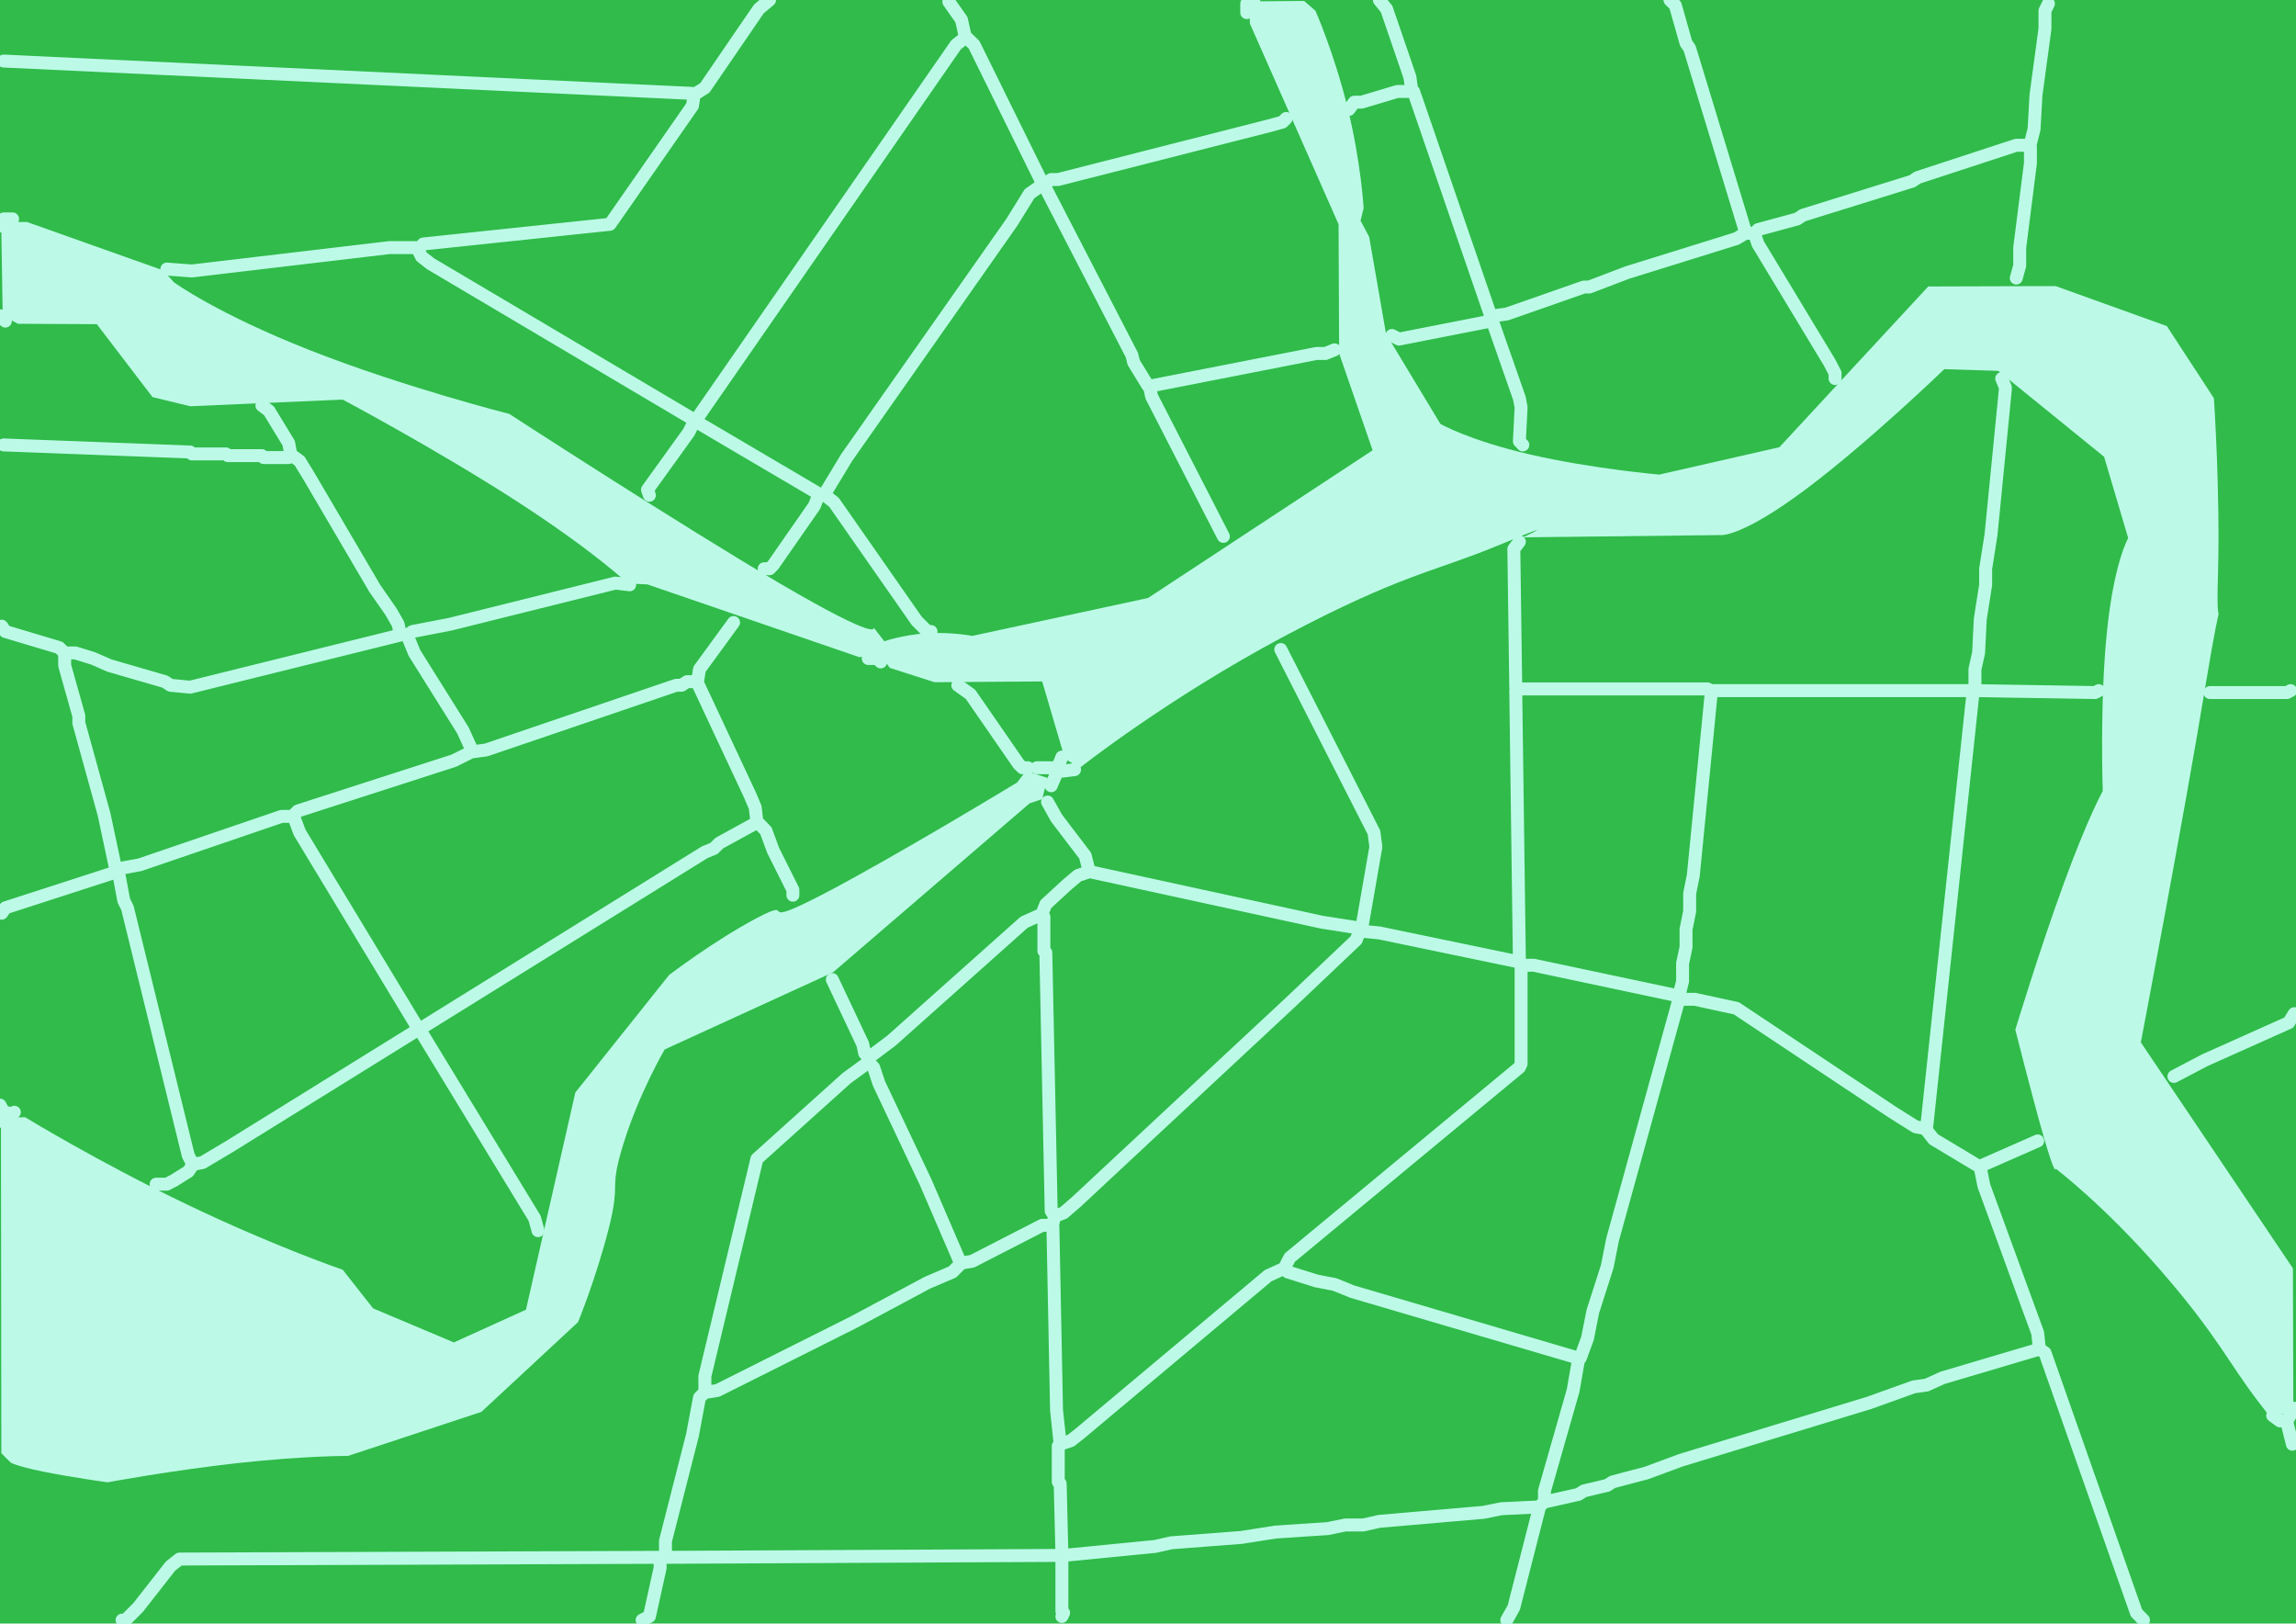
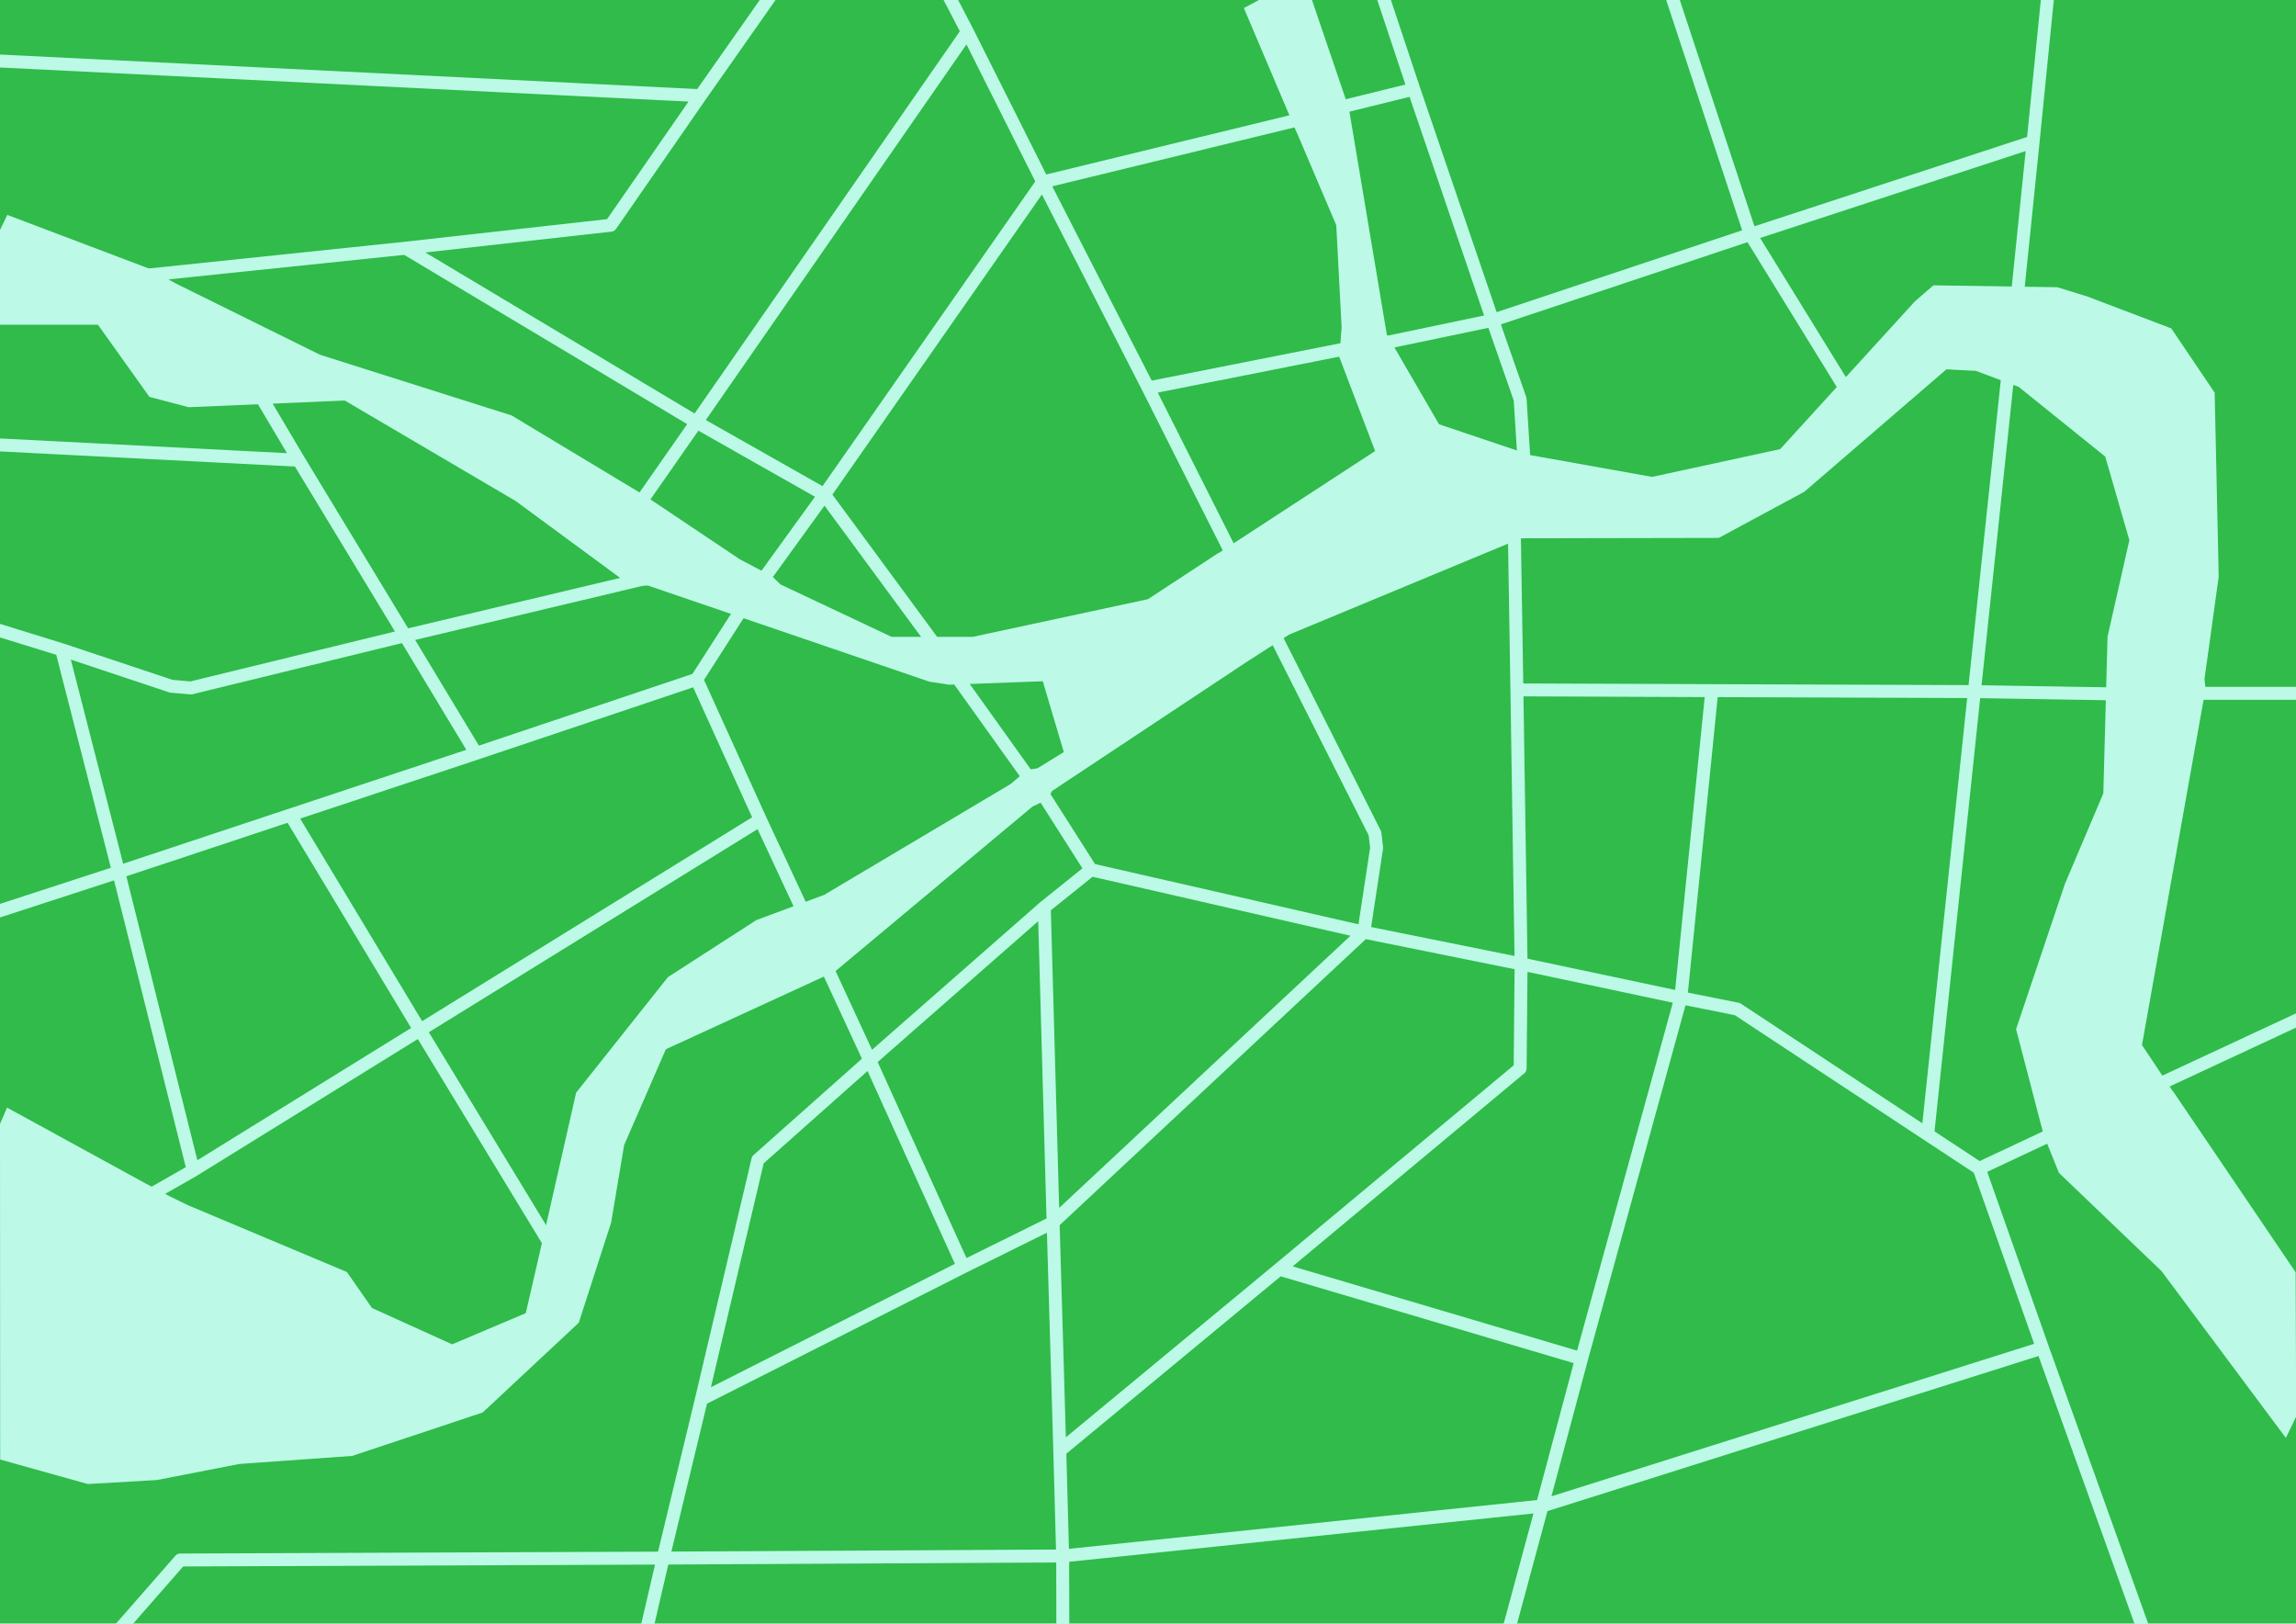
<svg xmlns="http://www.w3.org/2000/svg" viewBox="0 0 1200 848.4" width="1200" height="848.4">
  <rect width="1200" height="848.4" fill="#30bb4a" />
-   <path d="M1006.9 589.7L1031.2 361.9M787.5 846.6L791.2 840L804.4 788.4M335.6 846.6L339.4 844.7L345 819.4L345 814.7M1046.2 197.8L1048.1 202.5M651.6 1.9L655.3 0M651.6 1.9L651.6 6.6M500.6 358.1L507.2 362.8L532.5 399.4L534.4 401.2L537.2 401.2M33.8 342.2L33.8 347.8L41.2 374.1L41.2 377.8L54.4 425.6L60 451.9L61.9 453.8M87.2 140.6L100.3 141.6L203.4 129.4L217.5 129.4M876.6 520.3L801.6 504.4L795.9 504.4M711.6 486.6L720.9 487.5L793.1 502.5M545.6 96.6L591.6 185.6L592.5 189.4L600 201.6M246.6 392.8L237.2 397.5L155.6 423.8L153.8 425.6M807.2 784.7L804.4 787.5M0.9 477.2L2.8 474.4L60.9 455.6M1194.4 742.5L1191.6 742.5L1187.8 739.7M555 811.9L554.1 775.3L553.1 774.4L553.1 755.6L554.1 754.7M1065 596.2L1035 609.4M367.5 728.4L365.6 730.3L361.9 750L347.8 805.3L347.8 812.8M100.3 609.4L98.4 612.2L90.9 616.9L87.2 618.8L81.6 618.8M546.6 95.6L549.4 93.8L553.1 93.8L663.8 65.6L670.3 63.8L672.2 61.9M554.1 754.7L552.2 736.9L550.3 641.2M554.1 754.7L559.7 752.8L564.4 749.1L662.8 666.6L671.2 662.8M1096.9 360.9L1095 361.9L1033.1 360.9M427.5 257.8L363.8 220.3M1032.2 360L1032.2 349.7L1034.1 341.2L1035 323.4L1037.8 305.6L1037.8 297.2L1040.6 279.4L1048.1 203.4M453.8 344.1L458.4 344.1L460.3 345.9M7.5 581.2L6.6 582.2L2.8 581.2M218.4 538.1L120 599.1L105.9 607.5L101.2 608.4M1195.3 743.4L1198.1 754.7M1030.3 360.9L895.3 360.9M601.9 201.6L688.1 184.7L692.8 184.7L697.5 182.8M894.4 361.9L885 457.5L883.1 466.9L883.1 476.2L881.2 485.6L881.2 495L879.4 503.4L879.4 512.8L877.5 520.3M671.2 662.8L674.1 657.2L794.1 557.8L795 555.9L795 505.3M671.2 662.8L673.1 664.7L688.1 669.4L697.5 671.2L706.9 675L825 709.7M281.2 643.1L279.4 636.6L219.4 538.1M151.9 237.2L150.9 231.6L140.6 214.7L136.9 211.9M209.1 331.9L99.4 359.1L89.1 358.1L86.2 356.2L57.2 347.8L48.8 344.1L39.4 341.2L34.7 341.2M780 167.8L794.1 208.1L795 212.8L794.1 230.6L795.9 232.5M495.9 0.9L502.5 10.3L504.4 18.8M1034.1 609.4L1010.6 595.3L1006.9 590.6M736.9 47.8L730.3 47.8L711.6 53.4L707.8 53.4L705 57.2M792.2 360.9L794.1 501.6M6.6 114.4L1.9 114.4M0 165L2.8 167.8M152.8 238.1L156.6 240.9L161.2 248.4L195.9 307.5L204.4 319.7L208.1 326.2L209.1 330.9M363.8 356.2L359.1 356.2L356.2 358.1L353.4 358.1L254.1 391.9L247.5 392.8M543.8 478.1L535.3 481.9L465.9 543.8L454.7 552.2M1.9 582.2L0 585.9M825.9 709.7L829.7 699.4L832.5 685.3L840 661.9L842.8 647.8L877.5 522.2M431.2 257.8L442.5 239.1L528.8 116.2L538.1 101.2L544.7 96.6M362.8 220.3L360 225.9L338.4 255.9L339.4 258.8M364.7 355.3L365.6 349.7L383.4 325.3M544.7 477.2L546.6 472.5L557.8 462.2L563.4 457.5L569.1 455.6M554.1 812.8L348.8 813.8M1060.3 75.9L1053.8 75.9L1002.2 92.8L999.4 94.7L942.2 112.5L939.4 114.4L918.8 120L916.9 121.9M738.8 47.8L779.1 165M1035 610.3L1036.9 619.7L1065 696.6L1065.9 705M414.4 467.8L414.4 465L404.1 444.4L400.3 434.1L396.6 430.3M912.2 120.9L883.1 25.3L881.2 22.5L875.6 2.8L872.8 0M218.4 130.3L220.3 134.1L225 137.8L362.8 219.4M1197.2 360.9L1195.3 361.9L1155 361.9M555 813.8L555 841.9L555.9 842.8L555 844.7M639.4 280.3L601.9 207.2L600.9 202.5M1005.9 589.7L1001.2 588.8L989.1 581.2L907.5 526.9L885.9 522.2L878.4 522.2M1061.2 75L1063.1 67.5L1064.1 49.7L1068.8 15L1068.8 5.6L1070.6 1.9M803.4 787.5L784.7 788.4L775.3 790.3L720.9 795L712.5 796.9L703.1 796.9L693.8 798.8L666.6 800.6L648.8 803.4L612.2 806.2L603.8 808.1L555.9 812.8M1065.9 705L1015.3 720L1006.9 723.8L1000.3 724.7L976.9 733.1L878.4 763.1L860.6 769.7L842.8 774.4L840 776.2L827.8 779.1L825 780.9L808.1 784.7M1065.9 705L1068.8 706.9L1116.6 842.8L1120.3 846.6M710.6 486.6L708.8 484.7L690.9 481.9L570 455.6M710.6 486.6L708.8 491.2L674.1 524.1L562.5 628.1L555.9 633.8L551.2 635.6M0 118.1L1.9 114.4M212.8 331.9L215.6 330L235.3 326.2L321.6 304.7L329.1 305.6M212.8 331.9L216.6 341.2L241.9 381.6L246.6 391.9M1061.2 76.9L1061.2 85.3L1055.6 129.4L1055.6 138.8L1053.8 145.3M913.1 121.9L916.9 121.9M33.8 341.2L30.9 338.4L2.8 330L0.9 327.2M453.8 552.2L451.9 550.3L450.9 545.6L435 511.9M505.3 19.7L509.1 23.4L544.7 95.6M807.2 783.8L807.2 779.1L822.2 726.6L825 710.6M1.9 31.9L361.9 48.8M486.6 330L484.7 330L479.1 324.4L435.9 262.5L431.2 258.8M368.4 726.6L368.4 719.1L395.6 605.6L442.5 563.4L452.8 555.9M794.1 283.1L791.2 286.9L792.2 359.1M551.2 635.6L549.4 632.8L546.6 497.8L545.6 496.9L545.6 479.1L544.7 478.1M551.2 635.6L550.3 639.4M541.9 401.2L552.2 401.2M62.8 453.8L73.1 451.9L147.2 426.6L152.8 426.6M501.6 659.1L483.8 617.8L459.4 566.2L456.6 557.8L454.7 555.9M218.4 537.2L156.6 435L153.8 427.5M369.4 727.5L375 726.6L446.2 690.9L484.7 670.3L497.8 664.7L501.6 660.9M737.8 46.9L736.9 40.3L724.7 4.7L720.9 0M502.5 660L508.1 659.1L544.7 640.3L549.4 640.3M402.2 0L396.6 4.7L368.4 45.9L363.8 48.8M61.9 455.6L64.7 470.6L66.6 474.4L98.4 603.8L100.3 607.5M916.9 121.9L918.8 127.5L956.2 189.4L959.1 195L959.1 197.8M553.1 400.3L555 395.6M220.3 537.2L368.4 445.3L373.1 443.4L375.9 440.6L394.7 430.3M363.8 219.4L499.7 23.4L504.4 19.7M1.9 581.2L0 577.5M1.9 232.5L99.4 236.2L100.3 237.2L118.1 237.2L119.1 238.1L136.9 238.1L137.8 239.1L150.9 239.1L151.9 238.1M727.5 175.3L731.2 177.2L779.1 167.8M569.1 454.7L567.2 447.2L552.2 427.5L547.5 419.1M549.4 410.6L552.2 404.1M711.6 485.6L719.1 442.5L718.1 435L669.4 339.4M362.8 49.7L361.9 55.3L318.8 117.2L221.2 127.5L219.4 129.4M554.1 403.1L561.6 402.2M780.9 165L787.5 164.1L827.8 150L830.6 150L850.3 142.5L907.5 124.7L912.2 121.9M1199.1 735.9L1195.3 742.5M793.1 360L892.5 360L893.4 360.9M344.1 813.8L93.8 814.7L89.1 818.4L72.2 840L65.6 846.6L63.8 846.6M364.7 357.2L391.9 415.3L394.7 421.9L395.6 429.4M399.4 297.2L402.2 297.2L404.1 295.3L425.6 264.4L427.5 259.7M1136.2 562.5L1152.2 554.1L1196.2 534.4L1199.1 529.7" fill="none" stroke="#bcfae7" stroke-width="6.76" stroke-linecap="round" stroke-linejoin="round" />
-   <path d="M1194.4 739L1186.9 739C1186.9 739 1196.9 754.2 1180.8 733.1C1164.6 712.1 1159 698 1129.2 663.8C1099.4 629.5 1074.4 610.7 1074.4 610.7C1074.4 610.7 1074.4 615.6 1068.5 595.3C1062.6 575 1053.3 538.1 1053.3 538.1C1053.3 538.1 1066 496.2 1078.8 461.2C1091.6 426.3 1099 413.4 1099 413.4C1099 413.4 1097.4 367.9 1101.1 330.9C1104.8 293.9 1112.3 281.2 1112.3 281.2L1099.7 238.7L1044.4 193.8L1016.2 192.9C1016.2 192.9 976.1 231.6 943.5 255.9C911 280.2 900 279.6 900 279.6L795.9 280.8C795.9 280.8 818.7 270.2 783.8 284.7C748.8 299.2 732.7 299.9 671.2 332.5C609.8 365.2 564.4 401.2 564.4 401.2L556.6 396.6L544.7 356.1L488.4 356.5L465 349L460.3 342L449.1 343.4L338.4 305.4L328.1 304.9C328.1 304.9 310.8 288.2 269.1 261.3C227.3 234.4 179.1 208.8 179.1 208.8L99.4 212.3L79.7 207.5L50.6 169.4L9.4 169.2L1.4 165L0.7 120L4.7 116L14.1 116L85.3 141.3L90.9 147.5C90.9 147.5 113.1 163.8 162.2 183.1C211.3 202.4 266.2 216.3 266.2 216.3C266.2 216.3 354.5 273.7 407.8 305C461.1 336.2 456.6 327.9 456.6 327.9L462.2 335.1C462.2 335.1 471.8 331.7 484.7 330.9C497.6 330.2 508.1 332.3 508.1 332.3L600 312.5L717.4 235.3L699.9 184.7L699.6 117.2L653.2 12.2L653.2 4.7L657.2 0.7L681.6 0.5L687.5 5.6C687.5 5.6 697.2 27.4 704.3 56.2C711.4 85.1 712.7 108.8 712.7 108.8L711.1 115.3L715.6 123.8L724.4 174.4L752.8 221.5C752.8 221.5 767.7 230.1 799.7 237.5C831.7 244.9 867.2 248 867.2 248L930 233.7L1007.8 149.7L1074.4 149.5L1132.5 170.4L1157.1 208.1C1157.1 208.1 1160.5 258.4 1159.2 300.9C1157.9 343.5 1163.7 291.8 1152.4 360C1141.2 428.2 1118.9 544.7 1118.9 544.7L1198.4 662.8L1198.6 734.1L1194.4 739ZM56.2 774.6C56.2 774.6 36.7 771.9 22.5 769C8.3 766.1 5.6 764.3 5.6 764.3L0.7 759.4L0.5 588.8L4.3 584.1L13.1 583.8C13.1 583.8 51 607 97.5 629.3C144 651.6 179.1 663.5 179.1 663.5L195 683.7L237.2 701.5L274.9 684.4L300.7 570.9L349.7 509.5C349.7 509.5 373.1 491.6 395.6 479.7C418.2 467.9 392.2 487 430.3 467.2C468.4 447.3 531.6 408.9 531.6 408.9L536.2 402.9L547.5 406.5L544.7 417.6L538.1 419.8L435.4 508.1L347.4 548.4C347.4 548.4 334.2 570.9 326 597.2C317.8 623.4 324.8 615.9 318.1 642.2C311.4 668.4 302.1 690.9 302.1 690.9L251.6 737.8L181.9 760.8C181.9 760.8 159.9 760.7 124.7 764.5C89.5 768.4 56.2 774.6 56.2 774.6Z" fill="#bcfae7" fill-rule="evenodd" />
+   <path d="M1007.5 592.9L1031.9 361.4M335.6 861.5L346.6 814.2M32.2 339.5L62 455.7M878.5 521.4L795 503.7M712.8 487.1L795 503.7M545 95.1L600.1 202.7M1049.9 191.2L1031.9 361.4M248.8 393.7L151.8 425.9M421.6 480.3L397.4 428.4M555.4 813.1L553.9 758.1M366.6 731.2L346.6 814.2M545 95.1L681.9 61.8M101 611.6L76.1 625.8M553.9 758.1L550.4 638.8M553.9 758.1L668.6 663.2M806 787L785.9 861.4M430.9 258.5L364 220.6M219.5 538.3L101 611.6M432.1 505.5L454.6 554.1M62 455.7L-11.7 479.7M1031.9 361.4L894.7 360.9M600.1 202.7L707.2 181.5M894.7 360.9L878.5 521.4M723.6 179.2L780.1 167.4M668.6 663.2L794.5 558.3L795 503.7M668.6 663.2L826.6 710M156.1 240.5L134.4 203.9M211.7 332.2L99.8 359.5L89.5 358.6L32.2 339.5M780.1 167.4L794.5 208.6L796.5 240.4M491.5 -10.5L505.6 16.6M738.9 46.6L700.3 56.1M1034.4 610.6L1007.5 592.9M792.8 360.5L795 503.7M156.1 240.5L211.7 332.2M364.1 355L248.8 393.7M545.8 474.1L454.6 554.1M666 331.3L718.6 435.5L719.5 443L712.8 487.1M826.6 710L878.5 521.4M430.9 258.5L545 95.1M364 220.6L333.5 264.3M364.1 355L388.5 317M545.8 474.1L570.2 454.5M555.4 813.1L346.6 814.2M1062.6 74.1L914.8 122.5M738.9 46.6L780.1 167.4M1034.4 610.6L1067.5 704.4M914.8 122.5L870.2 -12.7M212 129.7L364 220.6M1073.6 592.2L1034.4 610.6M1210.8 362.3L1146.3 362.3M555.4 813.1L555.5 858.3M1007.5 592.9L908 527.3L878.5 521.4M1062.6 74.1L1071.1 -10.7M806 787L555.4 813.1M1067.5 704.4L806 787M1067.5 704.4L1124.3 862.8M712.8 487.1L570.2 454.5M712.8 487.1L550.4 638.8M211.7 332.2L336.2 302.6M211.7 332.2L248.8 393.7M600.1 202.7L643.7 289.3M1062.6 74.1L1054.4 154.1M32.2 339.5L-11.8 325.9M505.6 16.6L545 95.1M806 787L826.6 710M-9.8 31.4L366.1 50M366.6 731.2L396.1 606.1L454.6 554.1M792.8 360.5L791.4 274M550.4 638.8L545.8 474.1M62 455.7L151.8 425.9M503.5 662L454.6 554.1M219.5 538.3L151.8 425.9M366.6 731.2L503.5 662M738.9 46.6L719.2 -12.6M503.5 662L550.4 638.8M219.5 538.3L287.7 650.5M542.5 411L570.2 454.5M62 455.7L101 611.6M914.8 122.5L964.8 203.6M219.5 538.3L397.4 428.4M364 220.6L505.6 16.6M-9.8 232L156.1 240.5M409.7 -12.1L366.1 50M1031.9 361.4L1104.8 362.6M366.1 50L319.2 117.7L212 129.7M780.1 167.4L914.8 122.5M396.9 305.5L430.9 258.5M540.2 409.9L498.3 351.3M792.8 360.5L894.7 360.9M346.6 814.2L94.2 815.2L55.6 859.3M212 129.7L74.8 144M364.1 355L397.4 428.4M488.9 337.3L430.9 258.5M1126.3 567.6L1213.7 526.9" fill="none" stroke="#bcfae7" stroke-width="6.76" stroke-linecap="round" stroke-linejoin="round" />
+   <path d="M0.1 762.7L0 587.3L3.7 578.8L76.4 618.6L88.6 625.1L98 629.7L181.3 664.7L194.4 683.5L236.3 702.5L274.8 686.2L286 637.6L286 637.6L301.1 571L349.1 510.6L395.3 480.8L430.8 467.6L528.2 409.7L536.9 402.3L542.2 401.5L556 393L545 356L496 357.8L485.7 356.2L338.7 306L329.7 306.1L269.5 261.8L180.2 209.3L98.6 212.8L78.1 207.4L51.2 169.7L0 169.7L0 120.2L3.8 112.3L78.3 140.5L91.4 147.9L167.3 185.4L267.4 217.1L337 259L386.7 292.3L403.5 301.1L407.9 305.4L466 332.8L491 332.8L491 332.8L508.4 332.8L600 313.1L636.9 288.9L636.8 289.1L718.7 235.7L700 186.6L701.2 171.1L698.4 117.7L677.8 69.3L677.7 69.2L650.1 4.2L658 0L685.7 0L705 56.7L724.8 174.7L752.1 221.7L800.2 237.9L863.5 249.2L930.4 234.7L1000.8 157.5L1010.5 149.1L1075.3 150.1L1090.8 154.9L1134.8 171.6L1157.5 205.2L1159.6 301.4L1152.2 354.7L1152.7 360.1L1119.5 546.1L1135.7 570.4L1135.7 570.2L1199.8 664.8L1200.1 740.2L1194.7 751.4L1129.7 664.2L1076.1 612.9L1068.1 593L1053.7 537.8L1079.3 461.7L1099.3 414.6L1101.5 332.7L1112.9 282.3L1100.3 238.6L1055.1 202.2L1032.7 193.8L1017.3 193L943 257L898.3 281.1L794.9 281.3L673.8 331.6L651.1 346.2L549.9 413.3L547.3 417.8L539.6 421.5L436.5 507.6L348 548.3L326.2 598.4L319.4 638.9L302.5 691.2L252.3 738.1L184.1 760.8L125.2 765L82 773.4L45.9 775.5Z" fill="#bcfae7" />
</svg>
